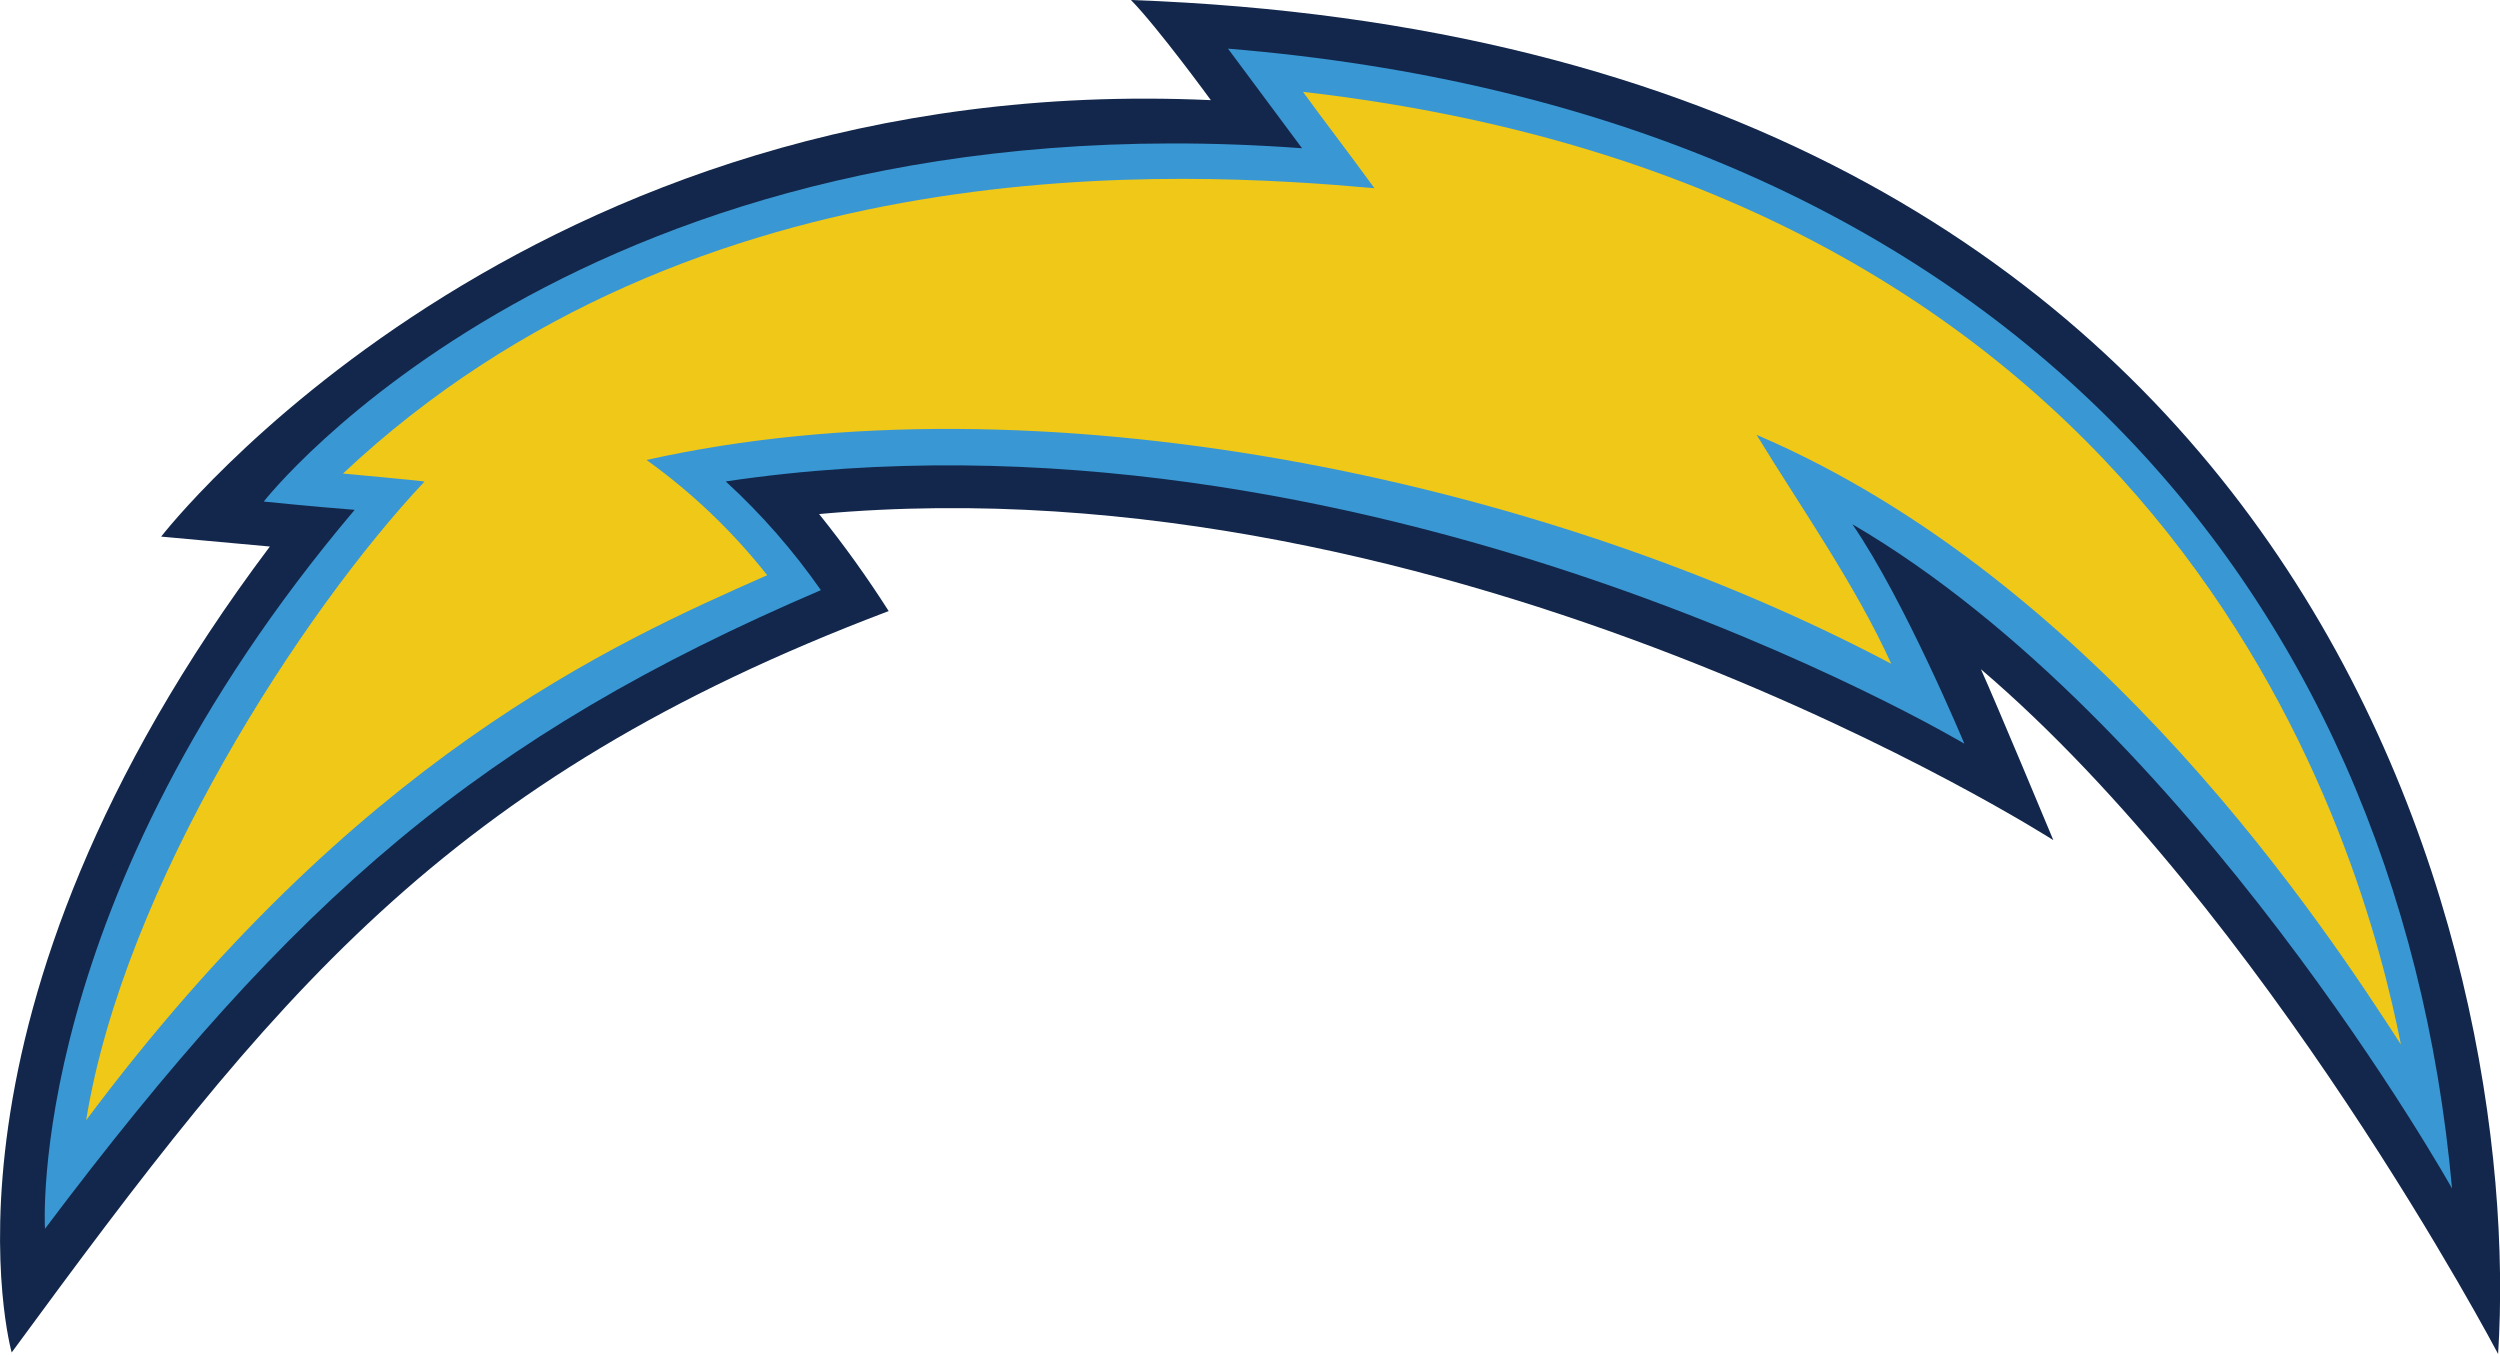
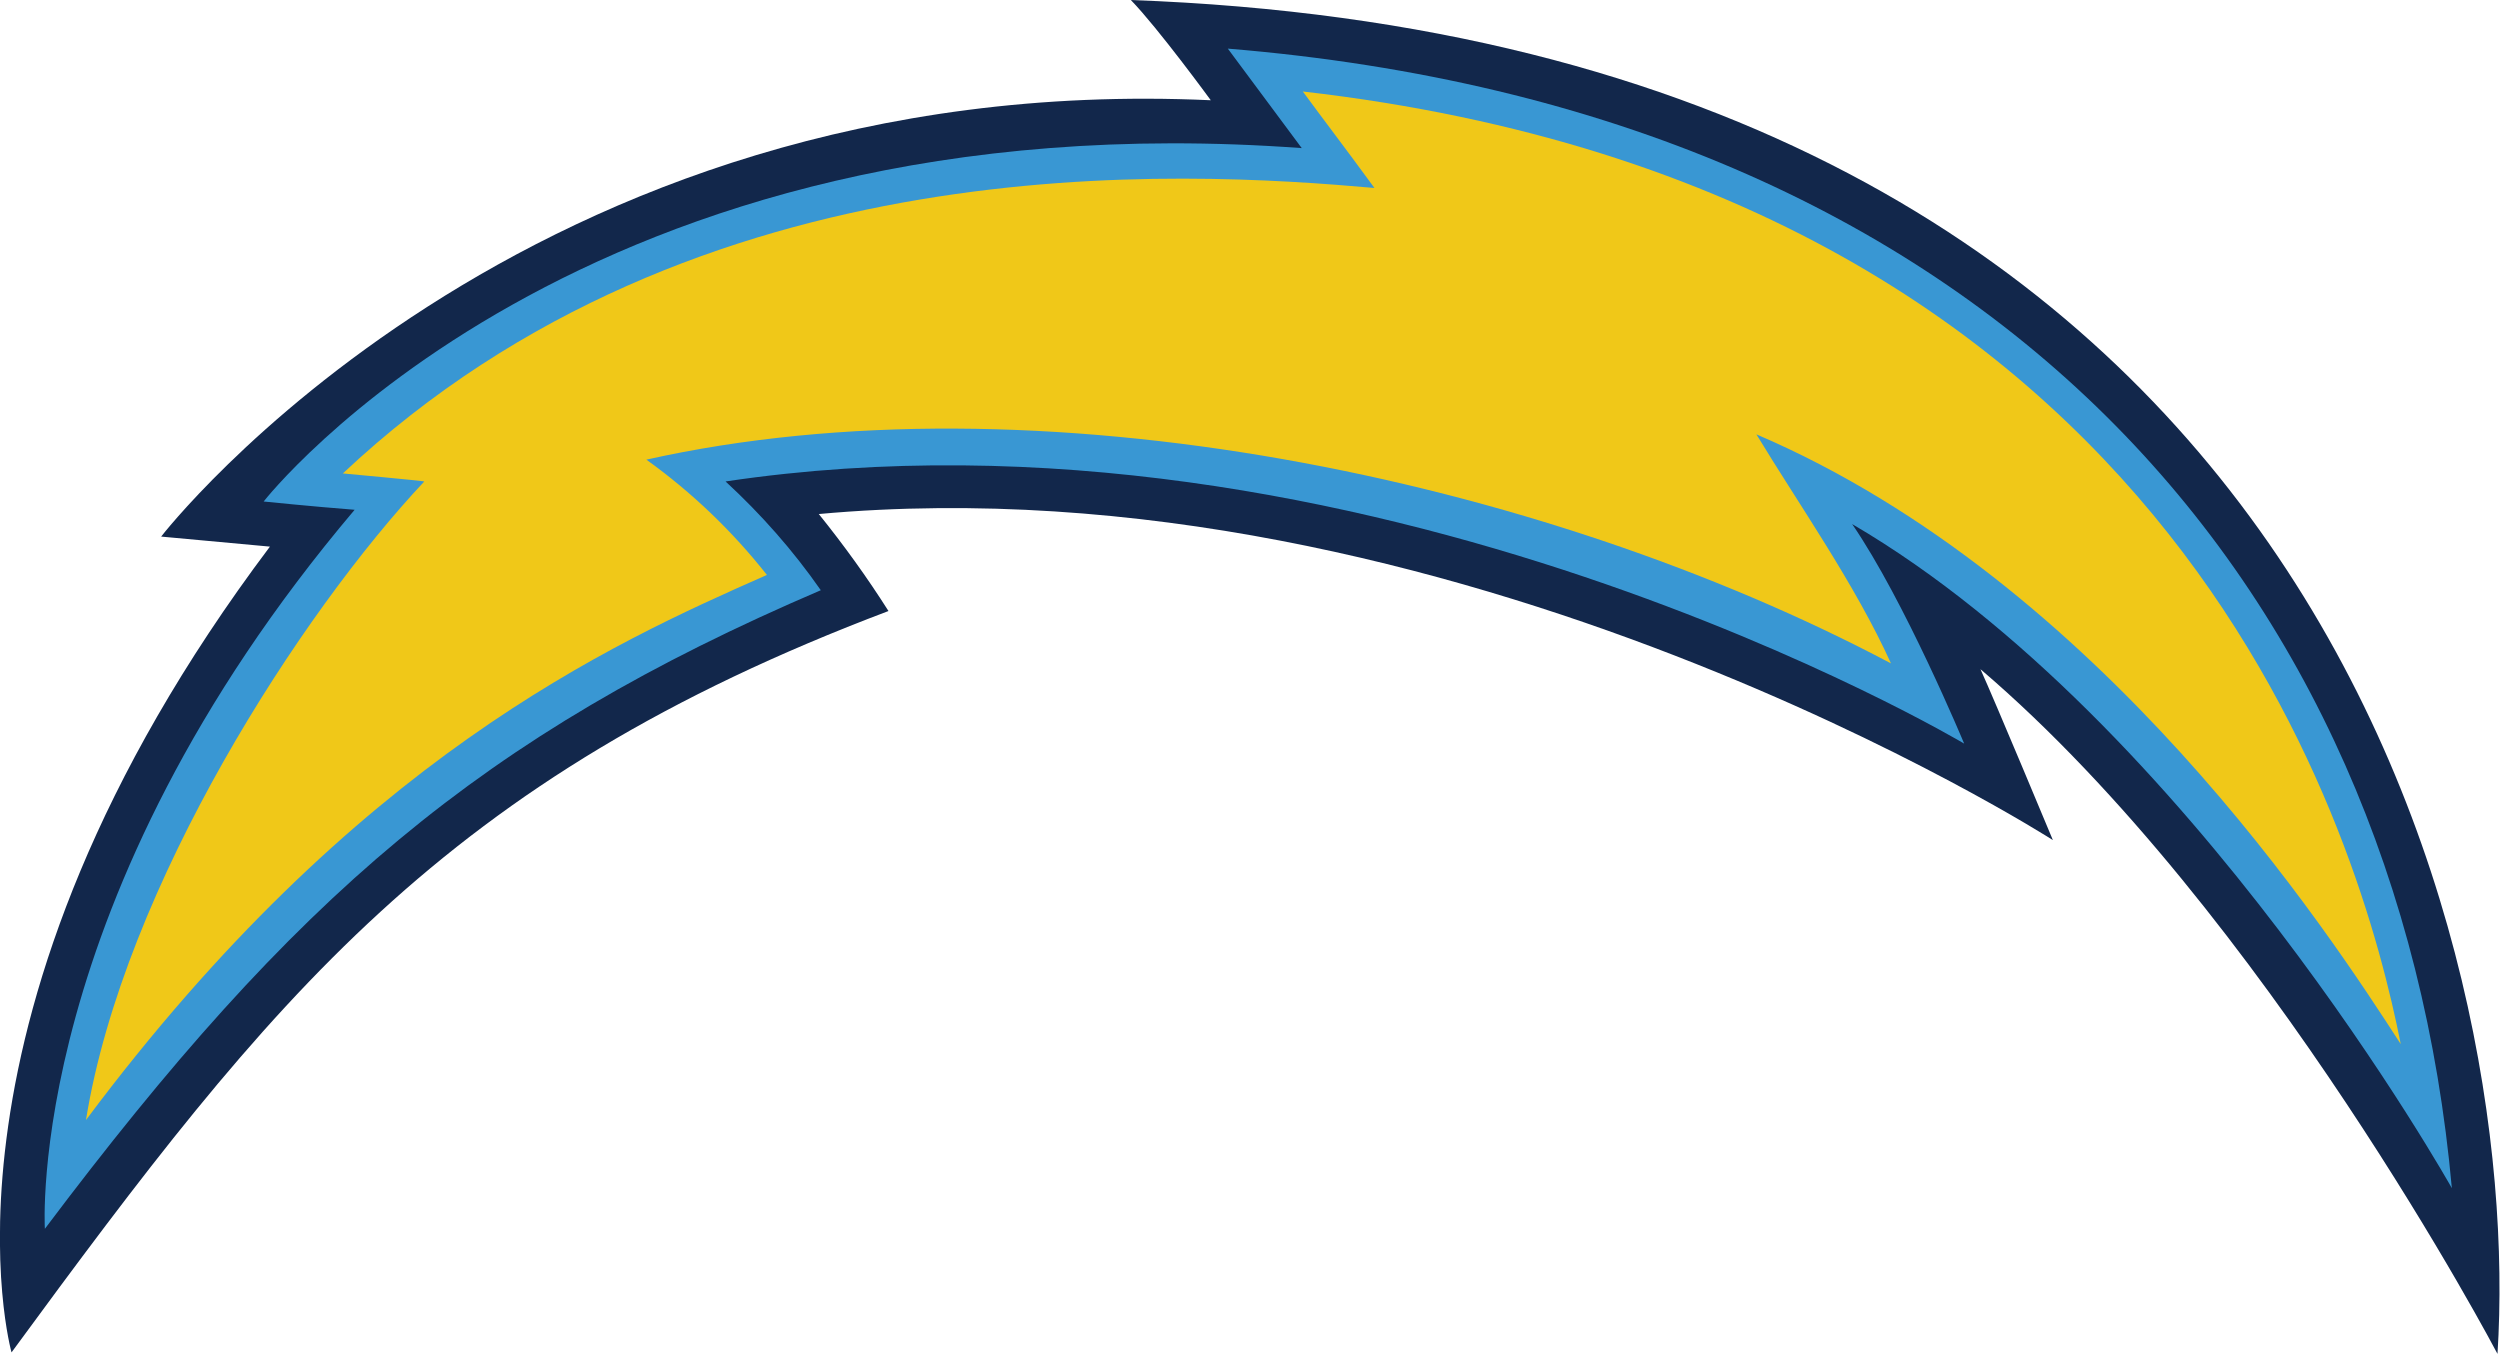
- <svg xmlns="http://www.w3.org/2000/svg" viewBox="0 0 183.98 99.66">
-   <defs>
-     <style>.a{fill:#12274b;}.b{fill:#3997d3;}.c{fill:#f0c818;}</style>
-   </defs>
-   <path class="a" d="M83.23 0c2 2.05 5.88 7.37 5.88 7.37-50.68-2.31-77.25 32.12-77.25 32.12l8 .73c-26 34.59-19 59.31-19 59.31 19.15-26.1 31.71-42.14 64.54-54.56a79.88 79.88 0 0 0-5.12-7.14c46.8-4.26 90.83 24 90.83 24s-4.28-10.27-5.33-12.58c21 17.93 38.06 50.39 38.06 50.39C185.73 70.2 170.58 3.16 83.23 0z" />
-   <path class="b" d="M180.45 87.46c-4-44.41-33.88-79.25-90.08-83.88l5.45 7.33c-53.13-3.92-76.41 26-76.41 26s3.59.37 6.69.61C1.79 66.26 3.31 90.43 3.31 90.43c18.37-24.42 32.06-36.27 57.1-47a48.52 48.52 0 0 0-7-8c47-7 91.15 19.3 91.15 19.3s-4.39-10.55-8.24-16.15c24.92 14.57 44.13 48.88 44.13 48.88z" />
-   <path class="c" d="M95.89 6.76c1.45 2 3 4 5.26 7.09-14-1.24-49.84-3.5-75.91 21 0 0 6 .55 6 .59-9 9.57-22.11 29.74-24.9 47 19.85-26.58 38.54-35 50.12-40.11a43.88 43.88 0 0 0-8.88-8.48c28.6-6.4 65.71 1.29 91.6 15-2.62-5.8-6.78-11.71-9.91-16.85 25.34 10.84 42.12 36.68 47.42 44.87-2.82-14.2-15.88-62.66-80.8-70.11z" />
+ <svg xmlns="http://www.w3.org/2000/svg" id="Layer_1" data-name="Layer 1" viewBox="0 0 99.75 54.02">
+   <path d="M45.12,0c1.08,1.11,3.19,4,3.19,4C20.83,2.74,6.43,21.41,6.43,21.41l4.34.4C-3.33,40.56.46,53.96.46,53.96c10.38-14.15,17.19-22.85,34.99-29.58-.85-1.34-1.78-2.63-2.78-3.87,25.37-2.31,49.24,13.01,49.24,13.01,0,0-2.32-5.57-2.89-6.82,11.39,9.72,20.63,27.32,20.63,27.32,1.02-15.96-7.19-52.31-54.55-54.02Z" fill="#12274b" />
+   <path d="M97.83,47.42C95.66,23.34,79.46,4.45,48.99,1.94l2.95,3.97C23.14,3.79,10.52,20.01,10.52,20.01c0,0,1.95.2,3.63.33C.97,35.92,1.79,49.03,1.79,49.03c9.96-13.24,17.38-19.66,30.96-25.48-1.1-1.58-2.38-3.03-3.8-4.34,25.48-3.8,49.42,10.46,49.42,10.46,0,0-2.38-5.72-4.47-8.76,13.51,7.9,23.93,26.5,23.93,26.5Z" fill="#3997d3" />
+   <path d="M51.99,3.66c.79,1.08,1.63,2.17,2.85,3.84-7.59-.67-27.02-1.9-41.16,11.39,0,0,3.25.3,3.25.32-4.88,5.19-11.99,16.12-13.5,25.48,10.76-14.41,20.89-18.98,27.17-21.75-1.38-1.75-3-3.3-4.81-4.6,15.51-3.47,35.63.7,49.66,8.13-1.42-3.14-3.68-6.35-5.37-9.14,13.74,5.88,22.84,19.89,25.71,24.33-1.53-7.7-8.61-33.97-43.81-38.01h0Z" fill="#f0c818" />
</svg>
